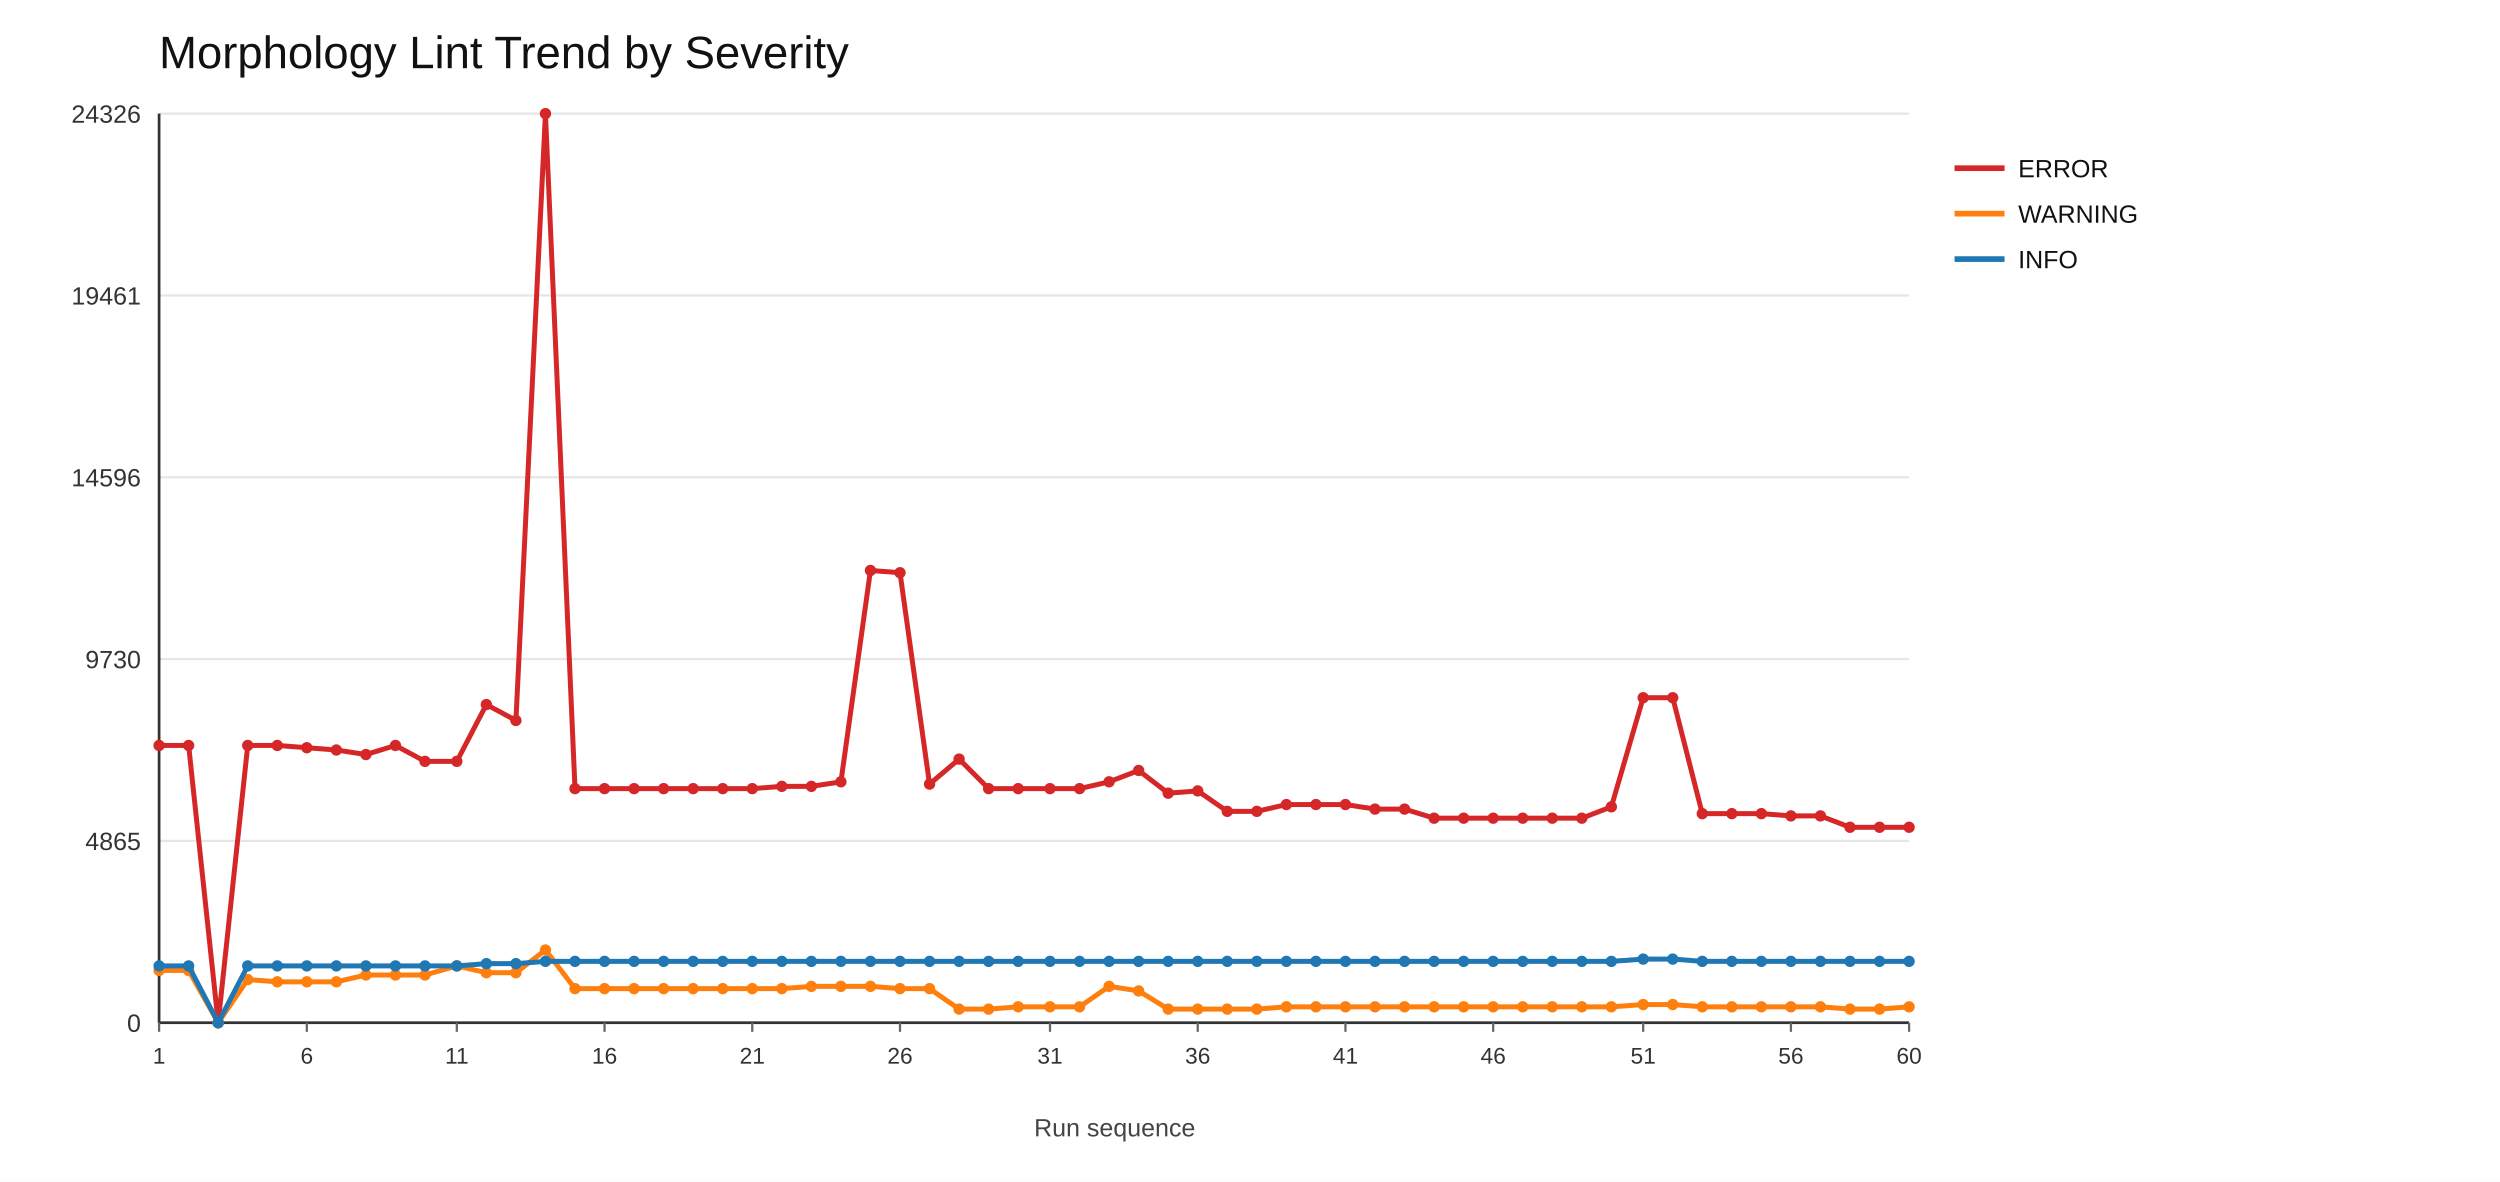
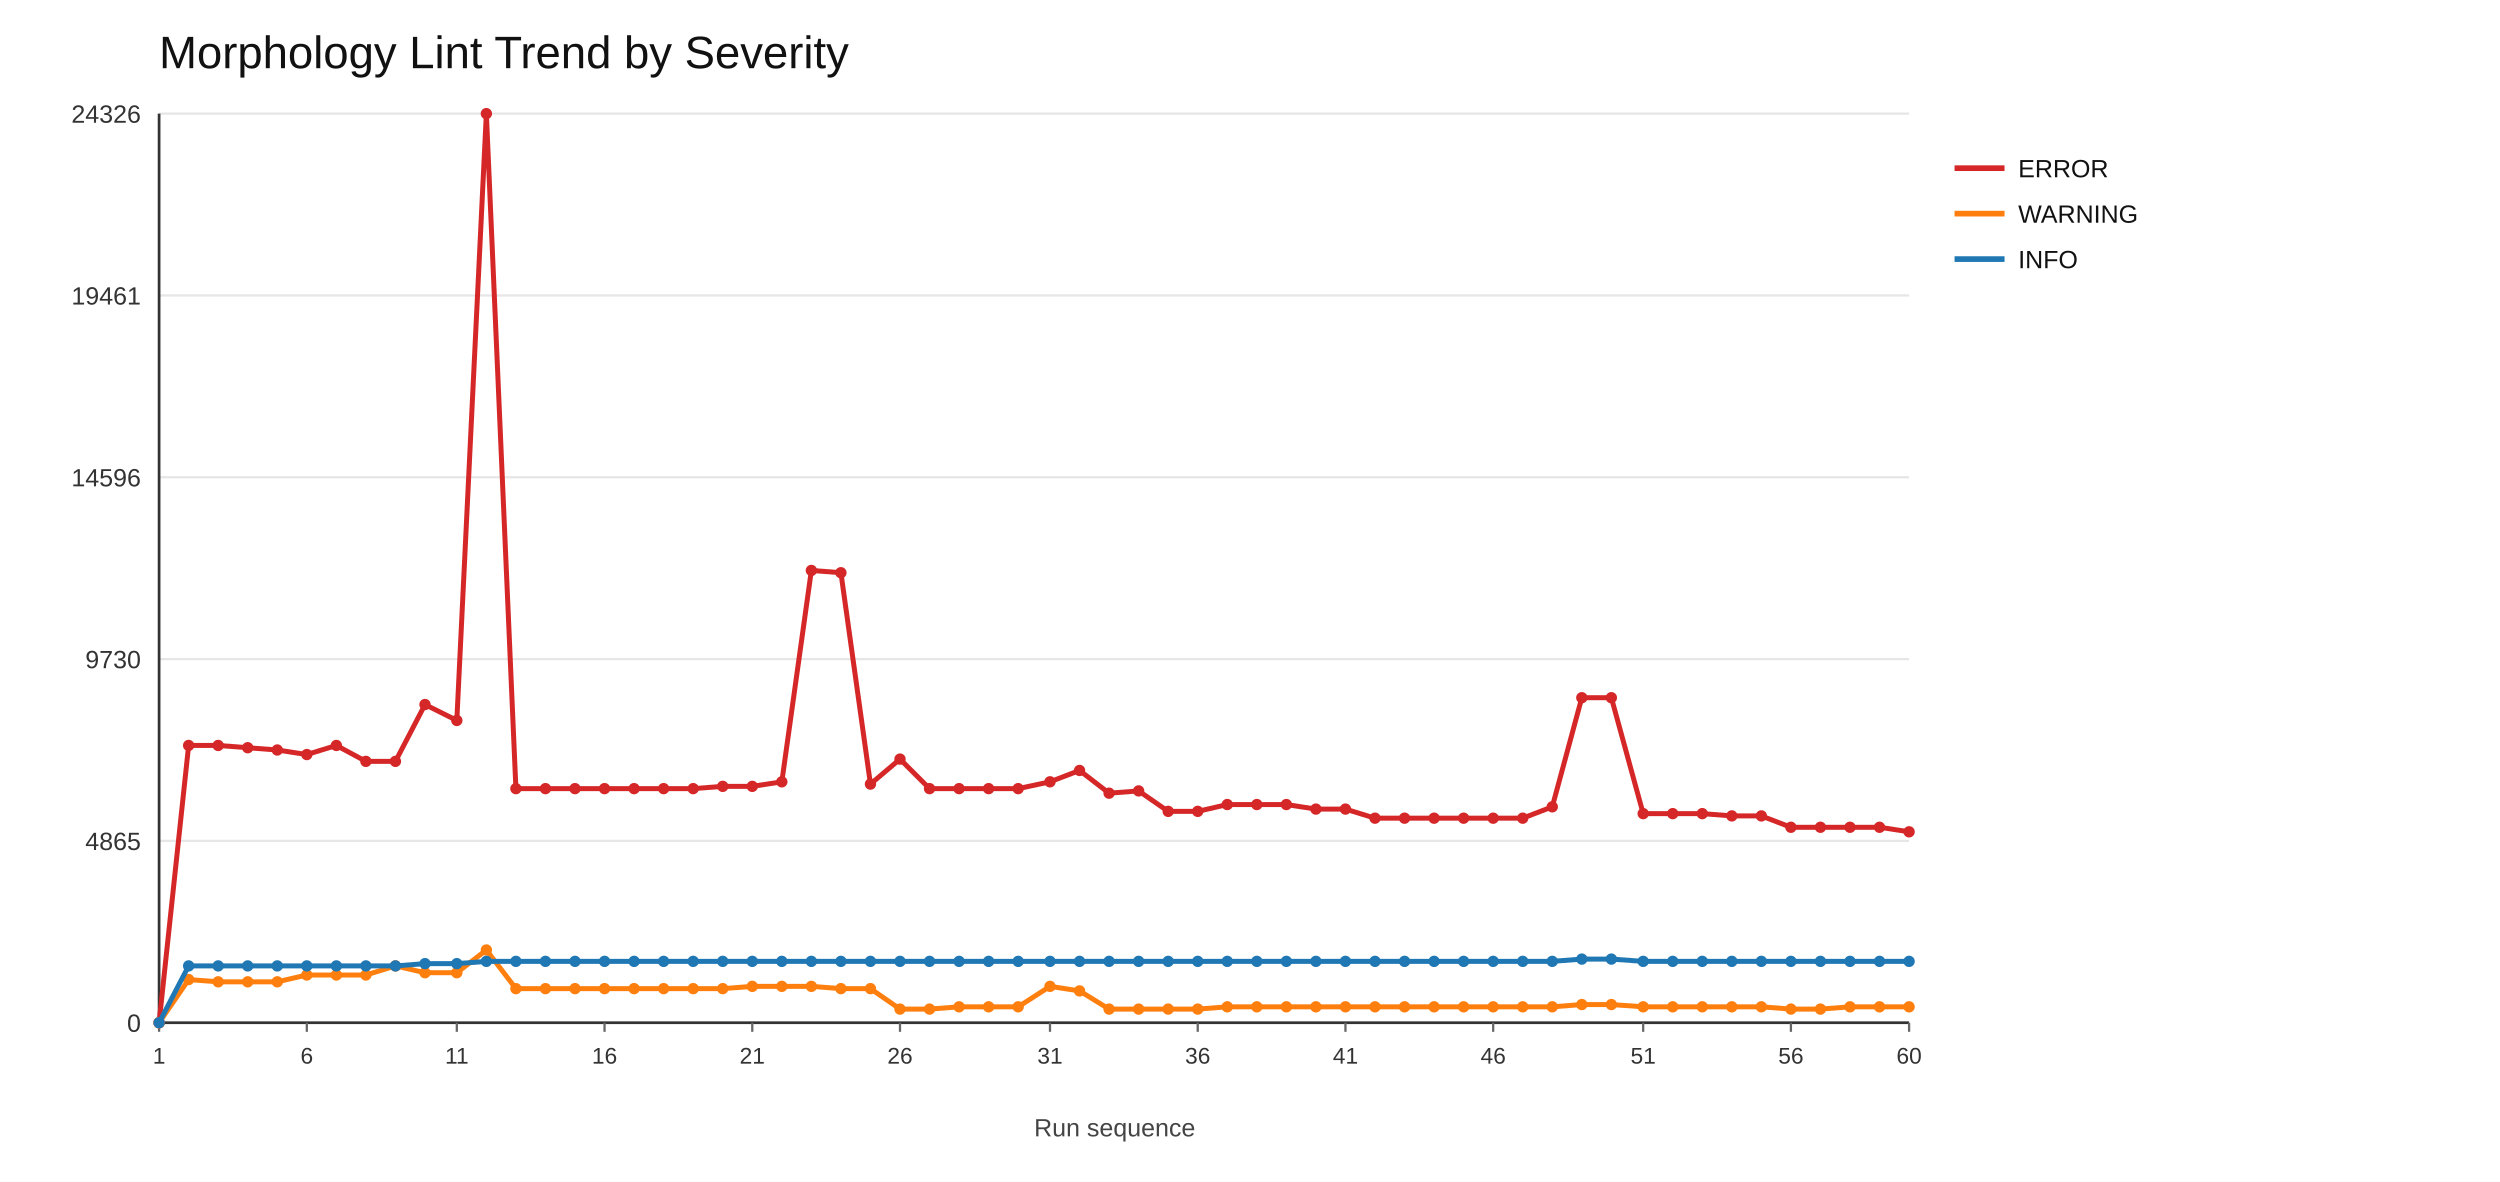
<svg xmlns="http://www.w3.org/2000/svg" width="1100" height="520">
  <rect x="0" y="0" width="1100" height="520" fill="#ffffff" />
  <text x="70" y="30" font-size="20" font-family="Arial" fill="#111">Morphology Lint Trend by Severity</text>
  <line x1="70" y1="450" x2="840" y2="450" stroke="#e6e6e6" stroke-width="1" />
  <text x="62" y="454" font-size="11" font-family="Arial" fill="#333" text-anchor="end">0</text>
  <line x1="70" y1="370" x2="840" y2="370" stroke="#e6e6e6" stroke-width="1" />
  <text x="62" y="374" font-size="11" font-family="Arial" fill="#333" text-anchor="end">4865</text>
  <line x1="70" y1="290" x2="840" y2="290" stroke="#e6e6e6" stroke-width="1" />
  <text x="62" y="294" font-size="11" font-family="Arial" fill="#333" text-anchor="end">9730</text>
  <line x1="70" y1="210" x2="840" y2="210" stroke="#e6e6e6" stroke-width="1" />
  <text x="62" y="214" font-size="11" font-family="Arial" fill="#333" text-anchor="end">14596</text>
  <line x1="70" y1="130" x2="840" y2="130" stroke="#e6e6e6" stroke-width="1" />
  <text x="62" y="134" font-size="11" font-family="Arial" fill="#333" text-anchor="end">19461</text>
  <line x1="70" y1="50" x2="840" y2="50" stroke="#e6e6e6" stroke-width="1" />
  <text x="62" y="54" font-size="11" font-family="Arial" fill="#333" text-anchor="end">24326</text>
  <line x1="70" y1="450" x2="840" y2="450" stroke="#333" stroke-width="1.2" />
  <line x1="70" y1="50" x2="70" y2="450" stroke="#333" stroke-width="1.2" />
  <line x1="70" y1="450" x2="70" y2="454" stroke="#666" stroke-width="1" />
  <text x="70" y="468" font-size="10" font-family="Arial" fill="#333" text-anchor="middle">1</text>
  <line x1="135" y1="450" x2="135" y2="454" stroke="#666" stroke-width="1" />
  <text x="135" y="468" font-size="10" font-family="Arial" fill="#333" text-anchor="middle">6</text>
  <line x1="201" y1="450" x2="201" y2="454" stroke="#666" stroke-width="1" />
  <text x="201" y="468" font-size="10" font-family="Arial" fill="#333" text-anchor="middle">11</text>
  <line x1="266" y1="450" x2="266" y2="454" stroke="#666" stroke-width="1" />
  <text x="266" y="468" font-size="10" font-family="Arial" fill="#333" text-anchor="middle">16</text>
  <line x1="331" y1="450" x2="331" y2="454" stroke="#666" stroke-width="1" />
  <text x="331" y="468" font-size="10" font-family="Arial" fill="#333" text-anchor="middle">21</text>
  <line x1="396" y1="450" x2="396" y2="454" stroke="#666" stroke-width="1" />
  <text x="396" y="468" font-size="10" font-family="Arial" fill="#333" text-anchor="middle">26</text>
  <line x1="462" y1="450" x2="462" y2="454" stroke="#666" stroke-width="1" />
  <text x="462" y="468" font-size="10" font-family="Arial" fill="#333" text-anchor="middle">31</text>
  <line x1="527" y1="450" x2="527" y2="454" stroke="#666" stroke-width="1" />
  <text x="527" y="468" font-size="10" font-family="Arial" fill="#333" text-anchor="middle">36</text>
  <line x1="592" y1="450" x2="592" y2="454" stroke="#666" stroke-width="1" />
  <text x="592" y="468" font-size="10" font-family="Arial" fill="#333" text-anchor="middle">41</text>
  <line x1="657" y1="450" x2="657" y2="454" stroke="#666" stroke-width="1" />
  <text x="657" y="468" font-size="10" font-family="Arial" fill="#333" text-anchor="middle">46</text>
  <line x1="723" y1="450" x2="723" y2="454" stroke="#666" stroke-width="1" />
  <text x="723" y="468" font-size="10" font-family="Arial" fill="#333" text-anchor="middle">51</text>
  <line x1="788" y1="450" x2="788" y2="454" stroke="#666" stroke-width="1" />
  <text x="788" y="468" font-size="10" font-family="Arial" fill="#333" text-anchor="middle">56</text>
  <line x1="840" y1="450" x2="840" y2="454" stroke="#666" stroke-width="1" />
  <text x="840" y="468" font-size="10" font-family="Arial" fill="#333" text-anchor="middle">60</text>
-   <polyline fill="none" stroke="#d62728" stroke-width="2.2" points="70,328 83,328 96,450 109,328 122,328 135,329 148,330 161,332 174,328 187,335 201,335 214,310 227,317 240,50 253,347 266,347 279,347 292,347 305,347 318,347 331,347 344,346 357,346 370,344 383,251 396,252 409,345 422,334 435,347 448,347 462,347 475,347 488,344 501,339 514,349 527,348 540,357 553,357 566,354 579,354 592,354 605,356 618,356 631,360 644,360 657,360 670,360 683,360 696,360 709,355 723,307 736,307 749,358 762,358 775,358 788,359 801,359 814,364 827,364 840,364" />
-   <circle cx="70" cy="328" r="2.5" fill="#d62728" />
+   <polyline fill="none" stroke="#d62728" stroke-width="2.2" points="70,450 83,328 96,328 109,329 122,330 135,332 148,328 161,335 174,335 187,310 201,317 214,50 227,347 240,347 253,347 266,347 279,347 292,347 305,347 318,346 331,346 344,344 357,251 370,252 383,345 396,334 409,347 422,347 435,347 448,347 462,344 475,339 488,349 501,348 514,357 527,357 540,354 553,354 566,354 579,356 592,356 605,360 618,360 631,360 644,360 657,360 670,360 683,355 696,307 709,307 723,358 736,358 749,358 762,359 775,359 788,364 801,364 814,364 827,364 840,366" />
+   <circle cx="70" cy="450" r="2.5" fill="#d62728" />
  <circle cx="83" cy="328" r="2.5" fill="#d62728" />
-   <circle cx="96" cy="450" r="2.5" fill="#d62728" />
-   <circle cx="109" cy="328" r="2.5" fill="#d62728" />
-   <circle cx="122" cy="328" r="2.5" fill="#d62728" />
-   <circle cx="135" cy="329" r="2.5" fill="#d62728" />
-   <circle cx="148" cy="330" r="2.5" fill="#d62728" />
-   <circle cx="161" cy="332" r="2.5" fill="#d62728" />
-   <circle cx="174" cy="328" r="2.5" fill="#d62728" />
-   <circle cx="187" cy="335" r="2.5" fill="#d62728" />
-   <circle cx="201" cy="335" r="2.5" fill="#d62728" />
-   <circle cx="214" cy="310" r="2.5" fill="#d62728" />
-   <circle cx="227" cy="317" r="2.5" fill="#d62728" />
-   <circle cx="240" cy="50" r="2.5" fill="#d62728" />
+   <circle cx="96" cy="328" r="2.5" fill="#d62728" />
+   <circle cx="109" cy="329" r="2.5" fill="#d62728" />
+   <circle cx="122" cy="330" r="2.5" fill="#d62728" />
+   <circle cx="135" cy="332" r="2.5" fill="#d62728" />
+   <circle cx="148" cy="328" r="2.5" fill="#d62728" />
+   <circle cx="161" cy="335" r="2.5" fill="#d62728" />
+   <circle cx="174" cy="335" r="2.5" fill="#d62728" />
+   <circle cx="187" cy="310" r="2.5" fill="#d62728" />
+   <circle cx="201" cy="317" r="2.5" fill="#d62728" />
+   <circle cx="214" cy="50" r="2.5" fill="#d62728" />
+   <circle cx="227" cy="347" r="2.5" fill="#d62728" />
+   <circle cx="240" cy="347" r="2.5" fill="#d62728" />
  <circle cx="253" cy="347" r="2.5" fill="#d62728" />
  <circle cx="266" cy="347" r="2.5" fill="#d62728" />
  <circle cx="279" cy="347" r="2.5" fill="#d62728" />
  <circle cx="292" cy="347" r="2.5" fill="#d62728" />
  <circle cx="305" cy="347" r="2.5" fill="#d62728" />
-   <circle cx="318" cy="347" r="2.5" fill="#d62728" />
-   <circle cx="331" cy="347" r="2.5" fill="#d62728" />
-   <circle cx="344" cy="346" r="2.5" fill="#d62728" />
-   <circle cx="357" cy="346" r="2.5" fill="#d62728" />
-   <circle cx="370" cy="344" r="2.5" fill="#d62728" />
-   <circle cx="383" cy="251" r="2.5" fill="#d62728" />
-   <circle cx="396" cy="252" r="2.5" fill="#d62728" />
-   <circle cx="409" cy="345" r="2.5" fill="#d62728" />
-   <circle cx="422" cy="334" r="2.5" fill="#d62728" />
+   <circle cx="318" cy="346" r="2.5" fill="#d62728" />
+   <circle cx="331" cy="346" r="2.5" fill="#d62728" />
+   <circle cx="344" cy="344" r="2.5" fill="#d62728" />
+   <circle cx="357" cy="251" r="2.5" fill="#d62728" />
+   <circle cx="370" cy="252" r="2.5" fill="#d62728" />
+   <circle cx="383" cy="345" r="2.5" fill="#d62728" />
+   <circle cx="396" cy="334" r="2.5" fill="#d62728" />
+   <circle cx="409" cy="347" r="2.5" fill="#d62728" />
+   <circle cx="422" cy="347" r="2.5" fill="#d62728" />
  <circle cx="435" cy="347" r="2.5" fill="#d62728" />
  <circle cx="448" cy="347" r="2.5" fill="#d62728" />
-   <circle cx="462" cy="347" r="2.5" fill="#d62728" />
-   <circle cx="475" cy="347" r="2.5" fill="#d62728" />
-   <circle cx="488" cy="344" r="2.5" fill="#d62728" />
-   <circle cx="501" cy="339" r="2.5" fill="#d62728" />
-   <circle cx="514" cy="349" r="2.5" fill="#d62728" />
-   <circle cx="527" cy="348" r="2.5" fill="#d62728" />
-   <circle cx="540" cy="357" r="2.5" fill="#d62728" />
-   <circle cx="553" cy="357" r="2.5" fill="#d62728" />
+   <circle cx="462" cy="344" r="2.5" fill="#d62728" />
+   <circle cx="475" cy="339" r="2.5" fill="#d62728" />
+   <circle cx="488" cy="349" r="2.5" fill="#d62728" />
+   <circle cx="501" cy="348" r="2.5" fill="#d62728" />
+   <circle cx="514" cy="357" r="2.5" fill="#d62728" />
+   <circle cx="527" cy="357" r="2.5" fill="#d62728" />
+   <circle cx="540" cy="354" r="2.5" fill="#d62728" />
+   <circle cx="553" cy="354" r="2.5" fill="#d62728" />
  <circle cx="566" cy="354" r="2.5" fill="#d62728" />
-   <circle cx="579" cy="354" r="2.5" fill="#d62728" />
-   <circle cx="592" cy="354" r="2.5" fill="#d62728" />
-   <circle cx="605" cy="356" r="2.5" fill="#d62728" />
-   <circle cx="618" cy="356" r="2.5" fill="#d62728" />
+   <circle cx="579" cy="356" r="2.5" fill="#d62728" />
+   <circle cx="592" cy="356" r="2.5" fill="#d62728" />
+   <circle cx="605" cy="360" r="2.5" fill="#d62728" />
+   <circle cx="618" cy="360" r="2.5" fill="#d62728" />
  <circle cx="631" cy="360" r="2.5" fill="#d62728" />
  <circle cx="644" cy="360" r="2.5" fill="#d62728" />
  <circle cx="657" cy="360" r="2.5" fill="#d62728" />
  <circle cx="670" cy="360" r="2.5" fill="#d62728" />
-   <circle cx="683" cy="360" r="2.5" fill="#d62728" />
-   <circle cx="696" cy="360" r="2.5" fill="#d62728" />
-   <circle cx="709" cy="355" r="2.5" fill="#d62728" />
-   <circle cx="723" cy="307" r="2.5" fill="#d62728" />
-   <circle cx="736" cy="307" r="2.5" fill="#d62728" />
+   <circle cx="683" cy="355" r="2.5" fill="#d62728" />
+   <circle cx="696" cy="307" r="2.5" fill="#d62728" />
+   <circle cx="709" cy="307" r="2.5" fill="#d62728" />
+   <circle cx="723" cy="358" r="2.5" fill="#d62728" />
+   <circle cx="736" cy="358" r="2.5" fill="#d62728" />
  <circle cx="749" cy="358" r="2.5" fill="#d62728" />
-   <circle cx="762" cy="358" r="2.5" fill="#d62728" />
-   <circle cx="775" cy="358" r="2.5" fill="#d62728" />
-   <circle cx="788" cy="359" r="2.5" fill="#d62728" />
-   <circle cx="801" cy="359" r="2.5" fill="#d62728" />
+   <circle cx="762" cy="359" r="2.5" fill="#d62728" />
+   <circle cx="775" cy="359" r="2.5" fill="#d62728" />
+   <circle cx="788" cy="364" r="2.5" fill="#d62728" />
+   <circle cx="801" cy="364" r="2.5" fill="#d62728" />
  <circle cx="814" cy="364" r="2.5" fill="#d62728" />
  <circle cx="827" cy="364" r="2.5" fill="#d62728" />
-   <circle cx="840" cy="364" r="2.5" fill="#d62728" />
+   <circle cx="840" cy="366" r="2.5" fill="#d62728" />
  <line x1="860" y1="74" x2="882" y2="74" stroke="#d62728" stroke-width="2.5" />
  <text x="888" y="78" font-size="11" font-family="Arial" fill="#111">ERROR</text>
-   <polyline fill="none" stroke="#ff7f0e" stroke-width="2.2" points="70,427 83,427 96,450 109,431 122,432 135,432 148,432 161,429 174,429 187,429 201,425 214,428 227,428 240,418 253,435 266,435 279,435 292,435 305,435 318,435 331,435 344,435 357,434 370,434 383,434 396,435 409,435 422,444 435,444 448,443 462,443 475,443 488,434 501,436 514,444 527,444 540,444 553,444 566,443 579,443 592,443 605,443 618,443 631,443 644,443 657,443 670,443 683,443 696,443 709,443 723,442 736,442 749,443 762,443 775,443 788,443 801,443 814,444 827,444 840,443" />
-   <circle cx="70" cy="427" r="2.5" fill="#ff7f0e" />
-   <circle cx="83" cy="427" r="2.5" fill="#ff7f0e" />
-   <circle cx="96" cy="450" r="2.5" fill="#ff7f0e" />
-   <circle cx="109" cy="431" r="2.5" fill="#ff7f0e" />
+   <polyline fill="none" stroke="#ff7f0e" stroke-width="2.2" points="70,450 83,431 96,432 109,432 122,432 135,429 148,429 161,429 174,425 187,428 201,428 214,418 227,435 240,435 253,435 266,435 279,435 292,435 305,435 318,435 331,434 344,434 357,434 370,435 383,435 396,444 409,444 422,443 435,443 448,443 462,434 475,436 488,444 501,444 514,444 527,444 540,443 553,443 566,443 579,443 592,443 605,443 618,443 631,443 644,443 657,443 670,443 683,443 696,442 709,442 723,443 736,443 749,443 762,443 775,443 788,444 801,444 814,443 827,443 840,443" />
+   <circle cx="70" cy="450" r="2.5" fill="#ff7f0e" />
+   <circle cx="83" cy="431" r="2.5" fill="#ff7f0e" />
+   <circle cx="96" cy="432" r="2.5" fill="#ff7f0e" />
+   <circle cx="109" cy="432" r="2.5" fill="#ff7f0e" />
  <circle cx="122" cy="432" r="2.5" fill="#ff7f0e" />
-   <circle cx="135" cy="432" r="2.5" fill="#ff7f0e" />
-   <circle cx="148" cy="432" r="2.5" fill="#ff7f0e" />
+   <circle cx="135" cy="429" r="2.5" fill="#ff7f0e" />
+   <circle cx="148" cy="429" r="2.5" fill="#ff7f0e" />
  <circle cx="161" cy="429" r="2.5" fill="#ff7f0e" />
-   <circle cx="174" cy="429" r="2.5" fill="#ff7f0e" />
-   <circle cx="187" cy="429" r="2.5" fill="#ff7f0e" />
-   <circle cx="201" cy="425" r="2.5" fill="#ff7f0e" />
-   <circle cx="214" cy="428" r="2.5" fill="#ff7f0e" />
-   <circle cx="227" cy="428" r="2.5" fill="#ff7f0e" />
-   <circle cx="240" cy="418" r="2.5" fill="#ff7f0e" />
+   <circle cx="174" cy="425" r="2.5" fill="#ff7f0e" />
+   <circle cx="187" cy="428" r="2.5" fill="#ff7f0e" />
+   <circle cx="201" cy="428" r="2.5" fill="#ff7f0e" />
+   <circle cx="214" cy="418" r="2.5" fill="#ff7f0e" />
+   <circle cx="227" cy="435" r="2.5" fill="#ff7f0e" />
+   <circle cx="240" cy="435" r="2.5" fill="#ff7f0e" />
  <circle cx="253" cy="435" r="2.5" fill="#ff7f0e" />
  <circle cx="266" cy="435" r="2.5" fill="#ff7f0e" />
  <circle cx="279" cy="435" r="2.5" fill="#ff7f0e" />
  <circle cx="292" cy="435" r="2.5" fill="#ff7f0e" />
  <circle cx="305" cy="435" r="2.5" fill="#ff7f0e" />
  <circle cx="318" cy="435" r="2.5" fill="#ff7f0e" />
-   <circle cx="331" cy="435" r="2.5" fill="#ff7f0e" />
-   <circle cx="344" cy="435" r="2.5" fill="#ff7f0e" />
+   <circle cx="331" cy="434" r="2.5" fill="#ff7f0e" />
+   <circle cx="344" cy="434" r="2.5" fill="#ff7f0e" />
  <circle cx="357" cy="434" r="2.5" fill="#ff7f0e" />
-   <circle cx="370" cy="434" r="2.5" fill="#ff7f0e" />
-   <circle cx="383" cy="434" r="2.5" fill="#ff7f0e" />
-   <circle cx="396" cy="435" r="2.5" fill="#ff7f0e" />
-   <circle cx="409" cy="435" r="2.5" fill="#ff7f0e" />
-   <circle cx="422" cy="444" r="2.5" fill="#ff7f0e" />
-   <circle cx="435" cy="444" r="2.5" fill="#ff7f0e" />
+   <circle cx="370" cy="435" r="2.5" fill="#ff7f0e" />
+   <circle cx="383" cy="435" r="2.5" fill="#ff7f0e" />
+   <circle cx="396" cy="444" r="2.5" fill="#ff7f0e" />
+   <circle cx="409" cy="444" r="2.5" fill="#ff7f0e" />
+   <circle cx="422" cy="443" r="2.5" fill="#ff7f0e" />
+   <circle cx="435" cy="443" r="2.5" fill="#ff7f0e" />
  <circle cx="448" cy="443" r="2.5" fill="#ff7f0e" />
-   <circle cx="462" cy="443" r="2.5" fill="#ff7f0e" />
-   <circle cx="475" cy="443" r="2.5" fill="#ff7f0e" />
-   <circle cx="488" cy="434" r="2.5" fill="#ff7f0e" />
-   <circle cx="501" cy="436" r="2.5" fill="#ff7f0e" />
+   <circle cx="462" cy="434" r="2.5" fill="#ff7f0e" />
+   <circle cx="475" cy="436" r="2.5" fill="#ff7f0e" />
+   <circle cx="488" cy="444" r="2.5" fill="#ff7f0e" />
+   <circle cx="501" cy="444" r="2.5" fill="#ff7f0e" />
  <circle cx="514" cy="444" r="2.5" fill="#ff7f0e" />
  <circle cx="527" cy="444" r="2.5" fill="#ff7f0e" />
-   <circle cx="540" cy="444" r="2.5" fill="#ff7f0e" />
-   <circle cx="553" cy="444" r="2.5" fill="#ff7f0e" />
+   <circle cx="540" cy="443" r="2.5" fill="#ff7f0e" />
+   <circle cx="553" cy="443" r="2.5" fill="#ff7f0e" />
  <circle cx="566" cy="443" r="2.5" fill="#ff7f0e" />
  <circle cx="579" cy="443" r="2.5" fill="#ff7f0e" />
  <circle cx="592" cy="443" r="2.5" fill="#ff7f0e" />
  <circle cx="605" cy="443" r="2.5" fill="#ff7f0e" />
  <circle cx="618" cy="443" r="2.5" fill="#ff7f0e" />
  <circle cx="631" cy="443" r="2.5" fill="#ff7f0e" />
  <circle cx="644" cy="443" r="2.5" fill="#ff7f0e" />
  <circle cx="657" cy="443" r="2.5" fill="#ff7f0e" />
  <circle cx="670" cy="443" r="2.5" fill="#ff7f0e" />
  <circle cx="683" cy="443" r="2.5" fill="#ff7f0e" />
-   <circle cx="696" cy="443" r="2.5" fill="#ff7f0e" />
-   <circle cx="709" cy="443" r="2.5" fill="#ff7f0e" />
-   <circle cx="723" cy="442" r="2.5" fill="#ff7f0e" />
-   <circle cx="736" cy="442" r="2.5" fill="#ff7f0e" />
+   <circle cx="696" cy="442" r="2.5" fill="#ff7f0e" />
+   <circle cx="709" cy="442" r="2.5" fill="#ff7f0e" />
+   <circle cx="723" cy="443" r="2.5" fill="#ff7f0e" />
+   <circle cx="736" cy="443" r="2.5" fill="#ff7f0e" />
  <circle cx="749" cy="443" r="2.5" fill="#ff7f0e" />
  <circle cx="762" cy="443" r="2.5" fill="#ff7f0e" />
  <circle cx="775" cy="443" r="2.5" fill="#ff7f0e" />
-   <circle cx="788" cy="443" r="2.5" fill="#ff7f0e" />
-   <circle cx="801" cy="443" r="2.5" fill="#ff7f0e" />
-   <circle cx="814" cy="444" r="2.5" fill="#ff7f0e" />
-   <circle cx="827" cy="444" r="2.5" fill="#ff7f0e" />
+   <circle cx="788" cy="444" r="2.5" fill="#ff7f0e" />
+   <circle cx="801" cy="444" r="2.5" fill="#ff7f0e" />
+   <circle cx="814" cy="443" r="2.5" fill="#ff7f0e" />
+   <circle cx="827" cy="443" r="2.5" fill="#ff7f0e" />
  <circle cx="840" cy="443" r="2.5" fill="#ff7f0e" />
  <line x1="860" y1="94" x2="882" y2="94" stroke="#ff7f0e" stroke-width="2.5" />
  <text x="888" y="98" font-size="11" font-family="Arial" fill="#111">WARNING</text>
-   <polyline fill="none" stroke="#1f77b4" stroke-width="2.2" points="70,425 83,425 96,450 109,425 122,425 135,425 148,425 161,425 174,425 187,425 201,425 214,424 227,424 240,423 253,423 266,423 279,423 292,423 305,423 318,423 331,423 344,423 357,423 370,423 383,423 396,423 409,423 422,423 435,423 448,423 462,423 475,423 488,423 501,423 514,423 527,423 540,423 553,423 566,423 579,423 592,423 605,423 618,423 631,423 644,423 657,423 670,423 683,423 696,423 709,423 723,422 736,422 749,423 762,423 775,423 788,423 801,423 814,423 827,423 840,423" />
-   <circle cx="70" cy="425" r="2.5" fill="#1f77b4" />
+   <polyline fill="none" stroke="#1f77b4" stroke-width="2.2" points="70,450 83,425 96,425 109,425 122,425 135,425 148,425 161,425 174,425 187,424 201,424 214,423 227,423 240,423 253,423 266,423 279,423 292,423 305,423 318,423 331,423 344,423 357,423 370,423 383,423 396,423 409,423 422,423 435,423 448,423 462,423 475,423 488,423 501,423 514,423 527,423 540,423 553,423 566,423 579,423 592,423 605,423 618,423 631,423 644,423 657,423 670,423 683,423 696,422 709,422 723,423 736,423 749,423 762,423 775,423 788,423 801,423 814,423 827,423 840,423" />
+   <circle cx="70" cy="450" r="2.5" fill="#1f77b4" />
  <circle cx="83" cy="425" r="2.5" fill="#1f77b4" />
-   <circle cx="96" cy="450" r="2.5" fill="#1f77b4" />
+   <circle cx="96" cy="425" r="2.5" fill="#1f77b4" />
  <circle cx="109" cy="425" r="2.5" fill="#1f77b4" />
  <circle cx="122" cy="425" r="2.5" fill="#1f77b4" />
  <circle cx="135" cy="425" r="2.5" fill="#1f77b4" />
  <circle cx="148" cy="425" r="2.5" fill="#1f77b4" />
  <circle cx="161" cy="425" r="2.5" fill="#1f77b4" />
  <circle cx="174" cy="425" r="2.5" fill="#1f77b4" />
-   <circle cx="187" cy="425" r="2.5" fill="#1f77b4" />
-   <circle cx="201" cy="425" r="2.5" fill="#1f77b4" />
-   <circle cx="214" cy="424" r="2.5" fill="#1f77b4" />
-   <circle cx="227" cy="424" r="2.5" fill="#1f77b4" />
+   <circle cx="187" cy="424" r="2.5" fill="#1f77b4" />
+   <circle cx="201" cy="424" r="2.5" fill="#1f77b4" />
+   <circle cx="214" cy="423" r="2.5" fill="#1f77b4" />
+   <circle cx="227" cy="423" r="2.5" fill="#1f77b4" />
  <circle cx="240" cy="423" r="2.5" fill="#1f77b4" />
  <circle cx="253" cy="423" r="2.5" fill="#1f77b4" />
  <circle cx="266" cy="423" r="2.5" fill="#1f77b4" />
  <circle cx="279" cy="423" r="2.5" fill="#1f77b4" />
  <circle cx="292" cy="423" r="2.5" fill="#1f77b4" />
  <circle cx="305" cy="423" r="2.5" fill="#1f77b4" />
  <circle cx="318" cy="423" r="2.5" fill="#1f77b4" />
  <circle cx="331" cy="423" r="2.5" fill="#1f77b4" />
  <circle cx="344" cy="423" r="2.5" fill="#1f77b4" />
  <circle cx="357" cy="423" r="2.5" fill="#1f77b4" />
  <circle cx="370" cy="423" r="2.5" fill="#1f77b4" />
  <circle cx="383" cy="423" r="2.5" fill="#1f77b4" />
  <circle cx="396" cy="423" r="2.5" fill="#1f77b4" />
  <circle cx="409" cy="423" r="2.5" fill="#1f77b4" />
  <circle cx="422" cy="423" r="2.5" fill="#1f77b4" />
  <circle cx="435" cy="423" r="2.5" fill="#1f77b4" />
  <circle cx="448" cy="423" r="2.5" fill="#1f77b4" />
  <circle cx="462" cy="423" r="2.5" fill="#1f77b4" />
  <circle cx="475" cy="423" r="2.5" fill="#1f77b4" />
  <circle cx="488" cy="423" r="2.5" fill="#1f77b4" />
  <circle cx="501" cy="423" r="2.5" fill="#1f77b4" />
  <circle cx="514" cy="423" r="2.5" fill="#1f77b4" />
  <circle cx="527" cy="423" r="2.5" fill="#1f77b4" />
  <circle cx="540" cy="423" r="2.5" fill="#1f77b4" />
  <circle cx="553" cy="423" r="2.5" fill="#1f77b4" />
  <circle cx="566" cy="423" r="2.5" fill="#1f77b4" />
  <circle cx="579" cy="423" r="2.5" fill="#1f77b4" />
  <circle cx="592" cy="423" r="2.5" fill="#1f77b4" />
  <circle cx="605" cy="423" r="2.5" fill="#1f77b4" />
  <circle cx="618" cy="423" r="2.5" fill="#1f77b4" />
  <circle cx="631" cy="423" r="2.5" fill="#1f77b4" />
  <circle cx="644" cy="423" r="2.5" fill="#1f77b4" />
  <circle cx="657" cy="423" r="2.5" fill="#1f77b4" />
  <circle cx="670" cy="423" r="2.5" fill="#1f77b4" />
  <circle cx="683" cy="423" r="2.5" fill="#1f77b4" />
-   <circle cx="696" cy="423" r="2.5" fill="#1f77b4" />
-   <circle cx="709" cy="423" r="2.5" fill="#1f77b4" />
-   <circle cx="723" cy="422" r="2.5" fill="#1f77b4" />
-   <circle cx="736" cy="422" r="2.5" fill="#1f77b4" />
+   <circle cx="696" cy="422" r="2.5" fill="#1f77b4" />
+   <circle cx="709" cy="422" r="2.5" fill="#1f77b4" />
+   <circle cx="723" cy="423" r="2.5" fill="#1f77b4" />
+   <circle cx="736" cy="423" r="2.5" fill="#1f77b4" />
  <circle cx="749" cy="423" r="2.5" fill="#1f77b4" />
  <circle cx="762" cy="423" r="2.5" fill="#1f77b4" />
  <circle cx="775" cy="423" r="2.5" fill="#1f77b4" />
  <circle cx="788" cy="423" r="2.5" fill="#1f77b4" />
  <circle cx="801" cy="423" r="2.5" fill="#1f77b4" />
  <circle cx="814" cy="423" r="2.5" fill="#1f77b4" />
  <circle cx="827" cy="423" r="2.5" fill="#1f77b4" />
  <circle cx="840" cy="423" r="2.5" fill="#1f77b4" />
  <line x1="860" y1="114" x2="882" y2="114" stroke="#1f77b4" stroke-width="2.5" />
  <text x="888" y="118" font-size="11" font-family="Arial" fill="#111">INFO</text>
  <text x="455" y="500" font-size="11" font-family="Arial" fill="#444">Run sequence</text>
</svg>
